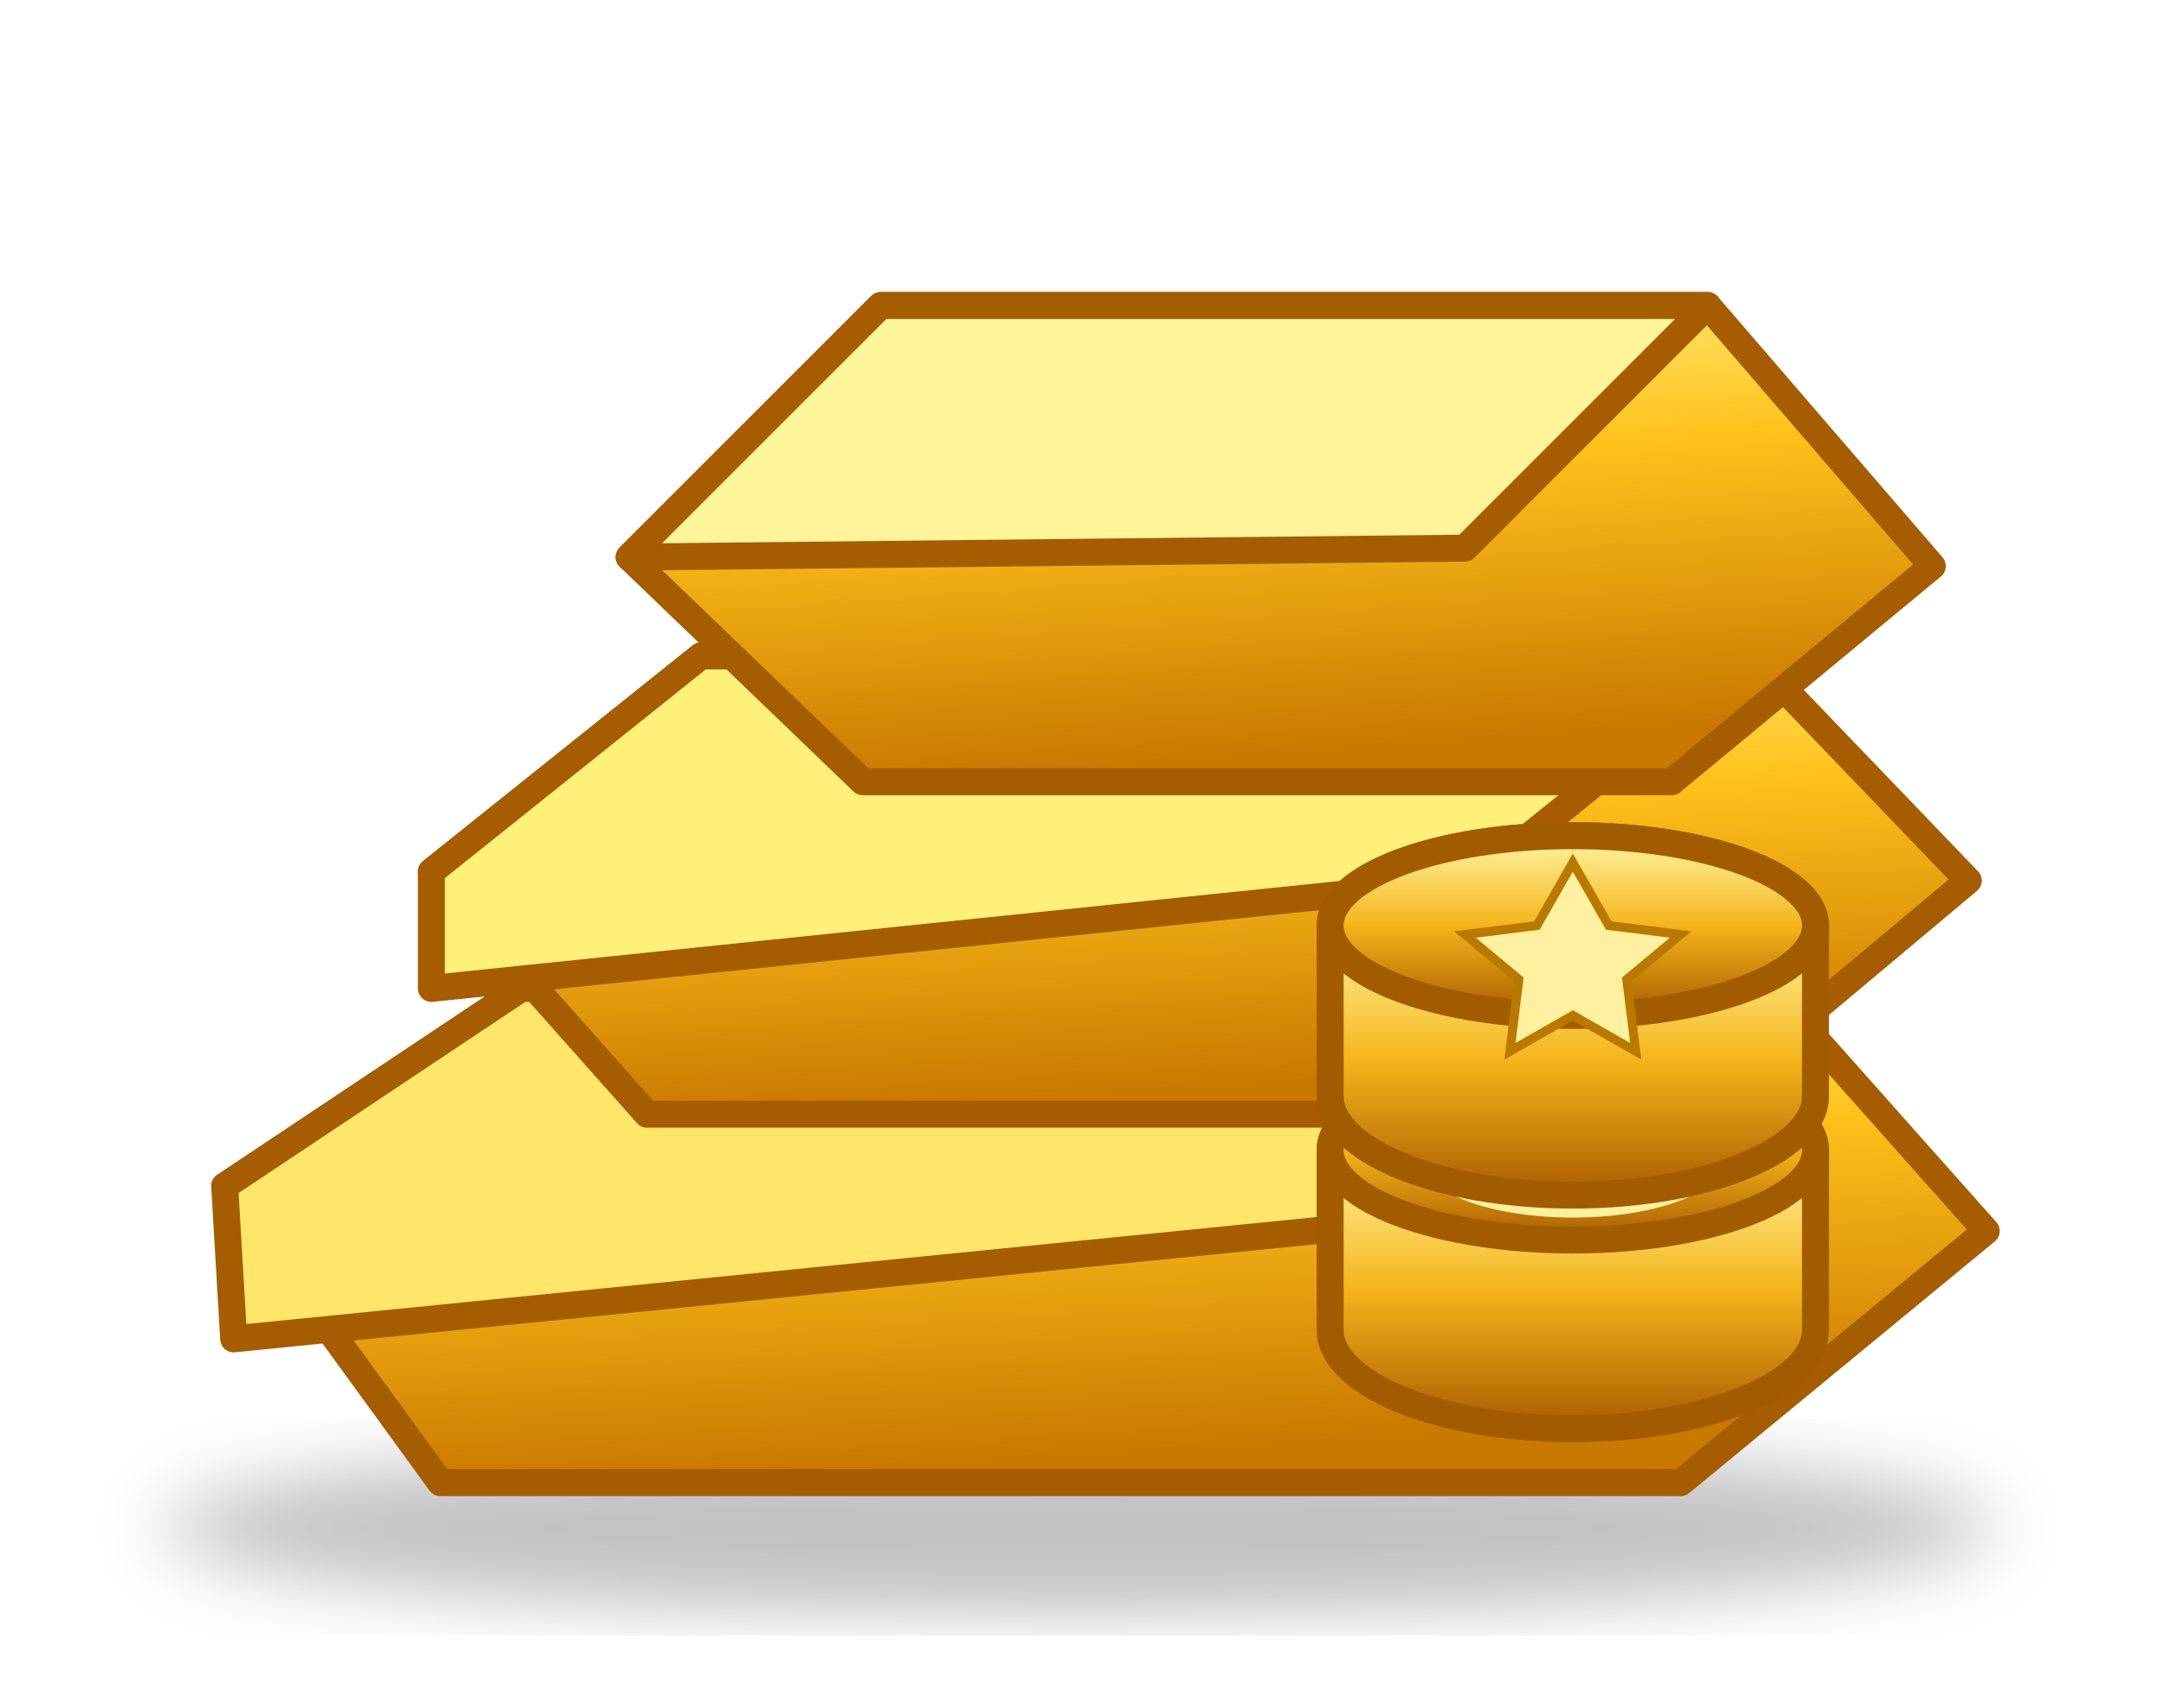
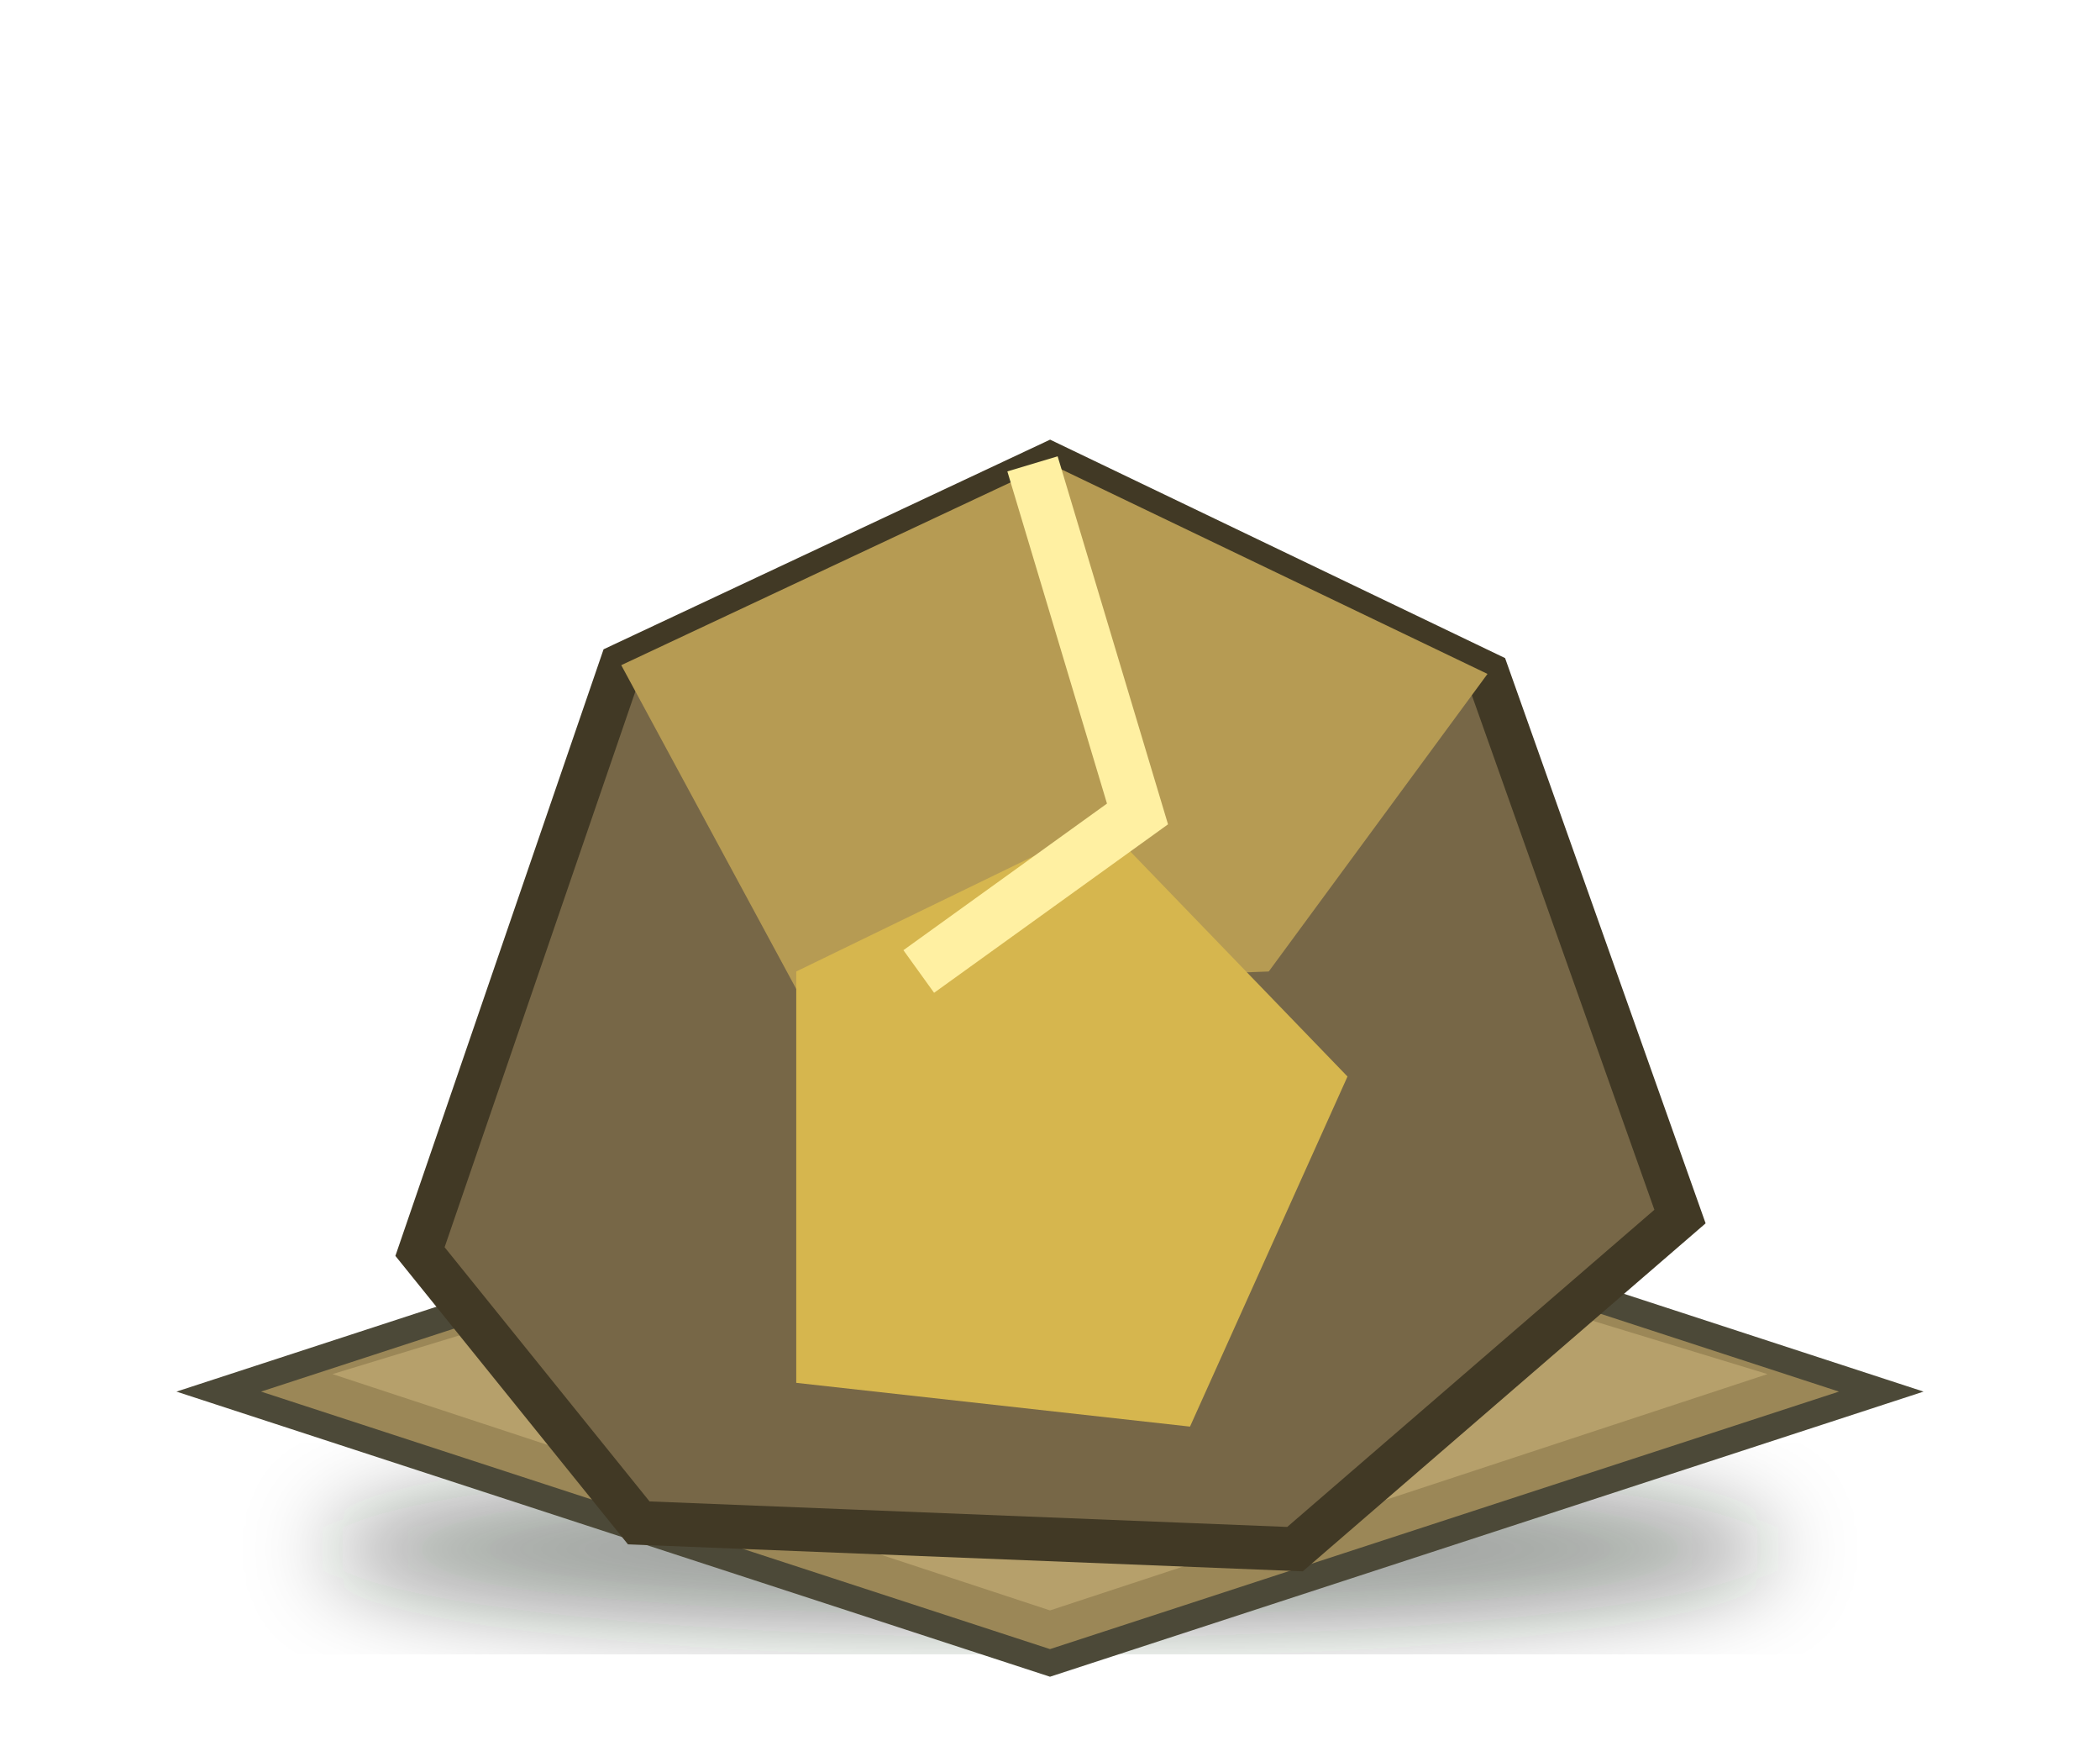
- <svg xmlns="http://www.w3.org/2000/svg" viewBox="0 0 240 190" role="img" aria-label="Altın kaynağı">
+ <svg xmlns="http://www.w3.org/2000/svg" viewBox="0 0 240 200" role="img" aria-label="gold kaynağı">
  <defs>
-     <linearGradient id="gold" x2=".2" y2="1">
-       <stop stop-color="#fff28a" />
-       <stop offset=".42" stop-color="#ffc21c" />
-       <stop offset="1" stop-color="#c87900" />
-     </linearGradient>
-     <linearGradient id="coin" x2="0" y2="1">
-       <stop stop-color="#fff5a4" />
-       <stop offset=".5" stop-color="#f4b51b" />
-       <stop offset="1" stop-color="#a95c00" />
-     </linearGradient>
    <filter id="s">
-       <feGaussianBlur stdDeviation="4" />
+       <feGaussianBlur stdDeviation="5" />
    </filter>
  </defs>
-   <ellipse cx="120" cy="170" rx="102" ry="10" fill="#000" opacity=".24" filter="url(#s)" />
-   <g stroke="#a65c00" stroke-width="3" stroke-linejoin="round">
-     <path d="m25 132 33-22 139 0 24 27-34 28H49Z" fill="url(#gold)" />
-     <path d="m25 132 33-22 139 0-31 25-140 14Z" fill="#ffe66a" />
-     <path d="m48 97 30-24 117 0 24 25-31 26H72Z" fill="url(#gold)" />
-     <path d="m48 97 30-24 117 0-31 25-116 12Z" fill="#fff07a" />
-     <path d="m70 62 28-28 92 0 25 29-29 24H96Z" fill="url(#gold)" />
-     <path d="m70 62 28-28 92 0-27 27Z" fill="#fff49a" />
-   </g>
-   <g stroke="#a35b00" stroke-width="3">
-     <ellipse cx="175" cy="128" rx="27" ry="10" fill="#b96d00" />
-     <path d="M148 128v20c0 6 12 11 27 11s27-5 27-11v-20" fill="url(#coin)" />
-     <ellipse cx="175" cy="128" rx="27" ry="10" fill="url(#coin)" />
-     <ellipse cx="175" cy="128" rx="16" ry="6" fill="none" stroke="#fff0a0" />
-     <ellipse cx="175" cy="103" rx="27" ry="10" fill="#b96d00" />
-     <path d="M148 103v19c0 6 12 11 27 11s27-5 27-11v-19" fill="url(#coin)" />
-     <ellipse cx="175" cy="103" rx="27" ry="10" fill="url(#coin)" />
-     <path d="M175 96l4 7 8 1-6 5 1 8-7-4-7 4 1-8-6-5 8-1Z" fill="#fff0a0" stroke="#b97900" stroke-width="1" />
-   </g>
+   <ellipse cx="120" cy="177" rx="83" ry="10" fill="#10170e" opacity=".4" filter="url(#s)" />
+   <path d="M25 159 120 190 215 159 120 128Z" fill="#9b8757" stroke="#4c4938" stroke-width="3" />
+   <path d="M38 157 120 184 202 157 120 132Z" fill="#b6a06b" />
+   <path d="m48 143 23-67 49-23 50 24 22 62-44 38-75-3Z" fill="#776747" stroke="#413925" stroke-width="5" />
+   <path d="m71 76 49-23 50 24-25 34-54 2Z" fill="#b69b53" />
+   <path d="m91 111 35-17 28 29-18 40-45-5Z" fill="#d6b64e" />
+   <path d="m118 53 12 40-25 18" fill="none" stroke="#fff0a2" stroke-width="6" />
</svg>
